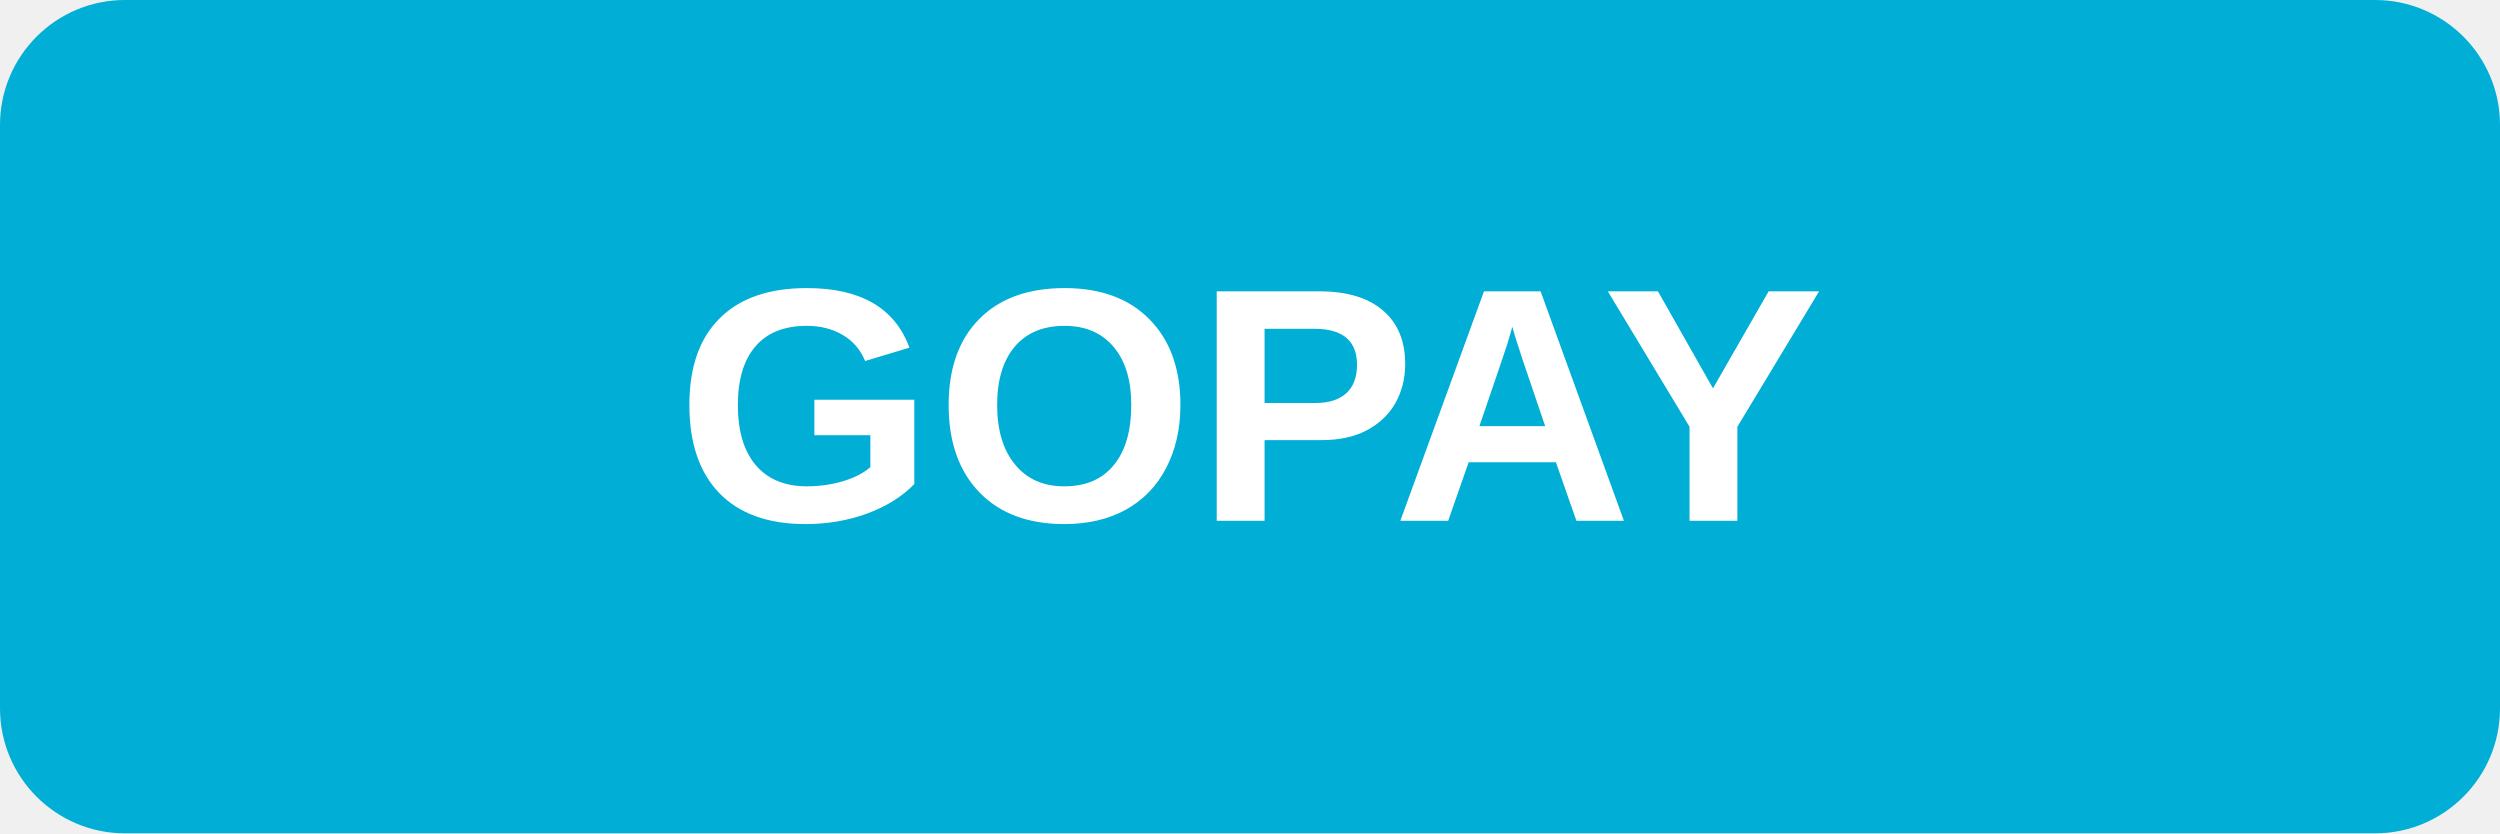
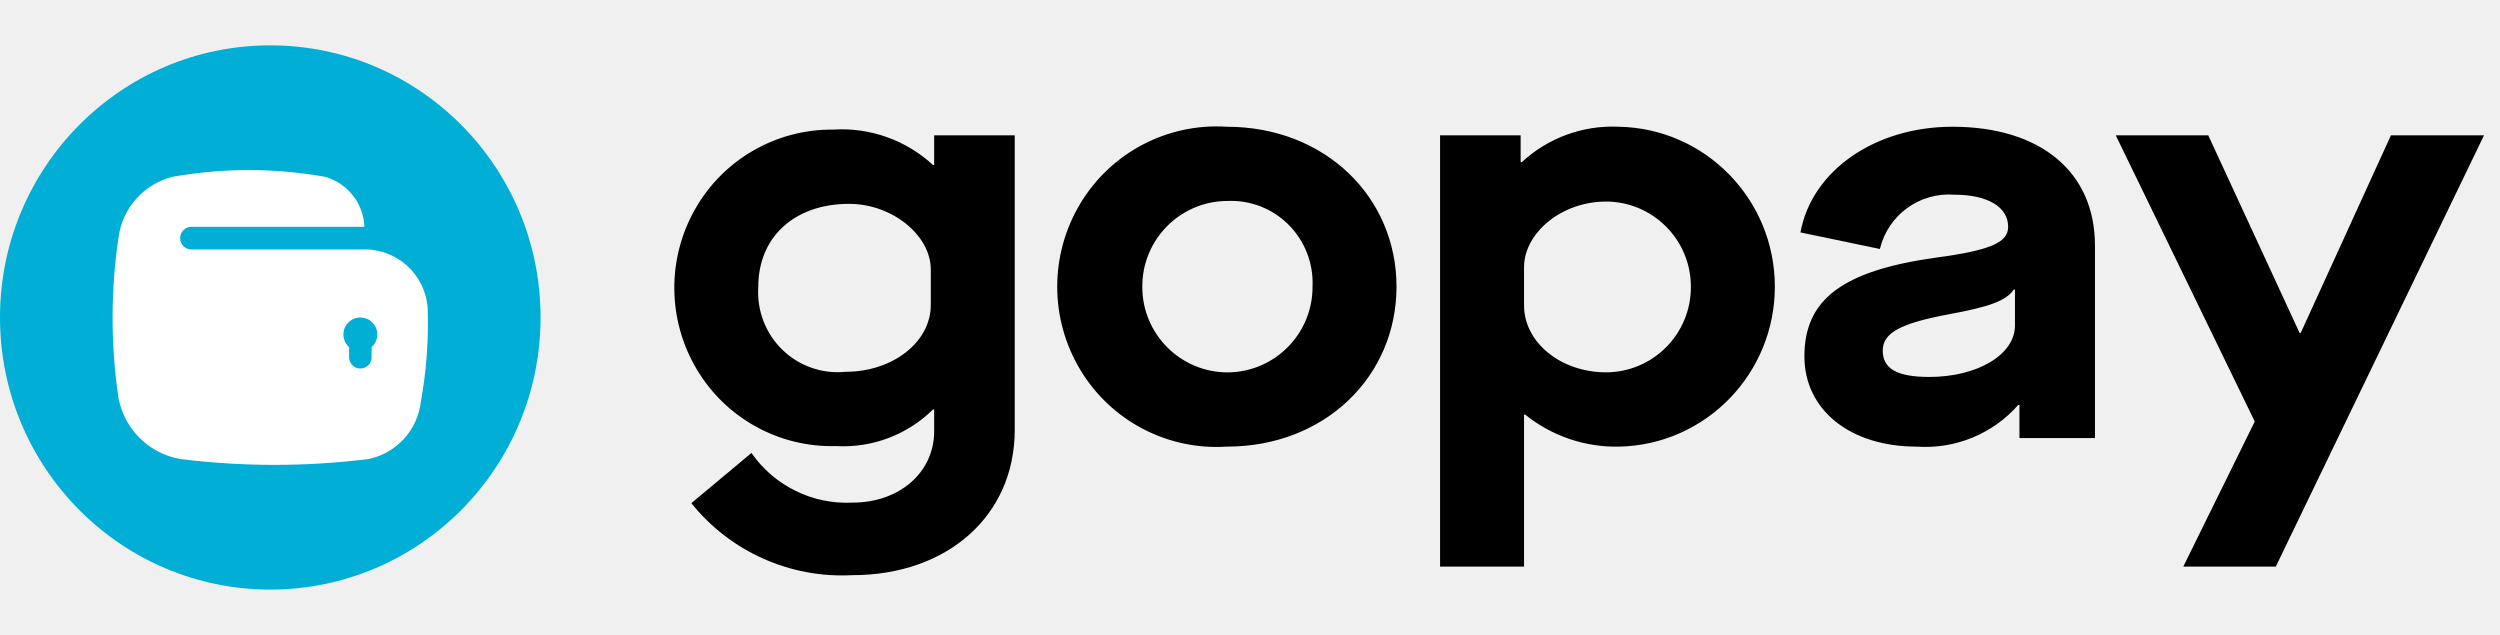
- <svg xmlns="http://www.w3.org/2000/svg" width="120" height="40" viewBox="0 0 120 40">
-   <rect width="120" height="40" rx="6" fill="#00AED6" />
-   <text x="60" y="25" font-family="Arial, sans-serif" font-size="16" font-weight="bold" fill="white" text-anchor="middle">GOPAY</text>
+ <svg xmlns="http://www.w3.org/2000/svg" width="63" height="16" viewBox="0 0 63 16">
+   <g fill="none" fill-rule="evenodd">
+     <path fill="#FFF" fill-opacity=".01" d="M0 0h63v16H0z" />
+     <g transform="translate(0 1.143)">
+       <ellipse cx="6.811" cy="6.857" fill="#00AED6" fill-rule="nonzero" rx="6.811" ry="6.857" />
+       <path fill="#FFF" d="M10.778 6.644a1.587 1.587 0 0 0-1.652-1.5H4.824a.285.285 0 0 1-.284-.286c0-.158.127-.286.284-.286h4.359a1.362 1.362 0 0 0-.993-1.26 10.97 10.97 0 0 0-3.84 0 1.82 1.82 0 0 0-1.362 1.526 13.711 13.711 0 0 0 0 4.06 1.92 1.92 0 0 0 1.552 1.526 19.13 19.13 0 0 0 4.748 0 1.669 1.669 0 0 0 1.317-1.44c.14-.772.199-1.556.173-2.34zm-1.413.96v.254a.285.285 0 0 1-.284.286.285.285 0 0 1-.284-.286v-.254a.427.427 0 0 1 .284-.746.427.427 0 0 1 .284.746z" />
+     </g>
+     <g fill="#000" fill-rule="nonzero">
+       <path d="M18.937 11.414a2.921 2.921 0 0 0 2.545 1.252c1.187 0 2.059-.763 2.059-1.8v-.547h-.029c-.65.64-1.537.974-2.444.922a3.955 3.955 0 0 1-3.513-1.94 4.012 4.012 0 0 1-.037-4.033 3.956 3.956 0 0 1 3.478-2.002 3.39 3.39 0 0 1 2.516.892h.029V3.41h2.03v7.428c0 2.159-1.7 3.656-4.089 3.656a4.87 4.87 0 0 1-4.06-1.814l1.515-1.266zm4.519-4.622c0-.863-.973-1.655-2.059-1.655-1.373 0-2.288.835-2.288 2.087-.04.594.18 1.175.605 1.588a1.995 1.995 0 0 0 1.597.557c1.187 0 2.145-.748 2.145-1.684v-.893zM30.916 3.194c2.474 0 4.276 1.77 4.276 4.03 0 2.26-1.802 4.031-4.276 4.031a4.005 4.005 0 0 1-3.692-1.935 4.063 4.063 0 0 1 0-4.191 4.005 4.005 0 0 1 3.692-1.935zm0 1.87a2.152 2.152 0 0 0-2.13 2.17 2.152 2.152 0 0 0 2.15 2.15 2.152 2.152 0 0 0 2.14-2.16 2.075 2.075 0 0 0-.605-1.562 2.045 2.045 0 0 0-1.555-.597zM36.29 3.41h2.03v.676h.03a3.359 3.359 0 0 1 2.444-.892c2.18.04 3.928 1.828 3.932 4.023.004 2.196-1.738 3.99-3.918 4.038-.86.02-1.7-.265-2.373-.806h-.029v3.829H36.29V3.41zm4.176 1.67c-1.116 0-2.06.791-2.06 1.655v.964c0 .922.916 1.684 2.073 1.684a2.145 2.145 0 0 0 2.131-2.158 2.145 2.145 0 0 0-2.144-2.146zM48.803 6.49c1.387-.187 1.802-.388 1.802-.777 0-.504-.53-.806-1.344-.806a1.79 1.79 0 0 0-1.888 1.367l-2.002-.417c.286-1.555 1.874-2.663 3.832-2.663 2.216 0 3.59 1.137 3.59 2.993v4.852H50.89v-.835h-.03a3.117 3.117 0 0 1-2.559 1.051c-1.673 0-2.83-.921-2.83-2.275 0-1.425.943-2.159 3.331-2.49zm1.973.806h-.028c-.187.274-.587.432-1.616.62-1.244.23-1.687.474-1.687.92 0 .461.372.663 1.172.663 1.216 0 2.16-.562 2.16-1.296v-.907zM56.82 10.622L53.317 3.41h2.331l2.302 4.98h.028l2.274-4.98h2.345L57.35 14.278h-2.331z" />
+     </g>
+   </g>
</svg>
